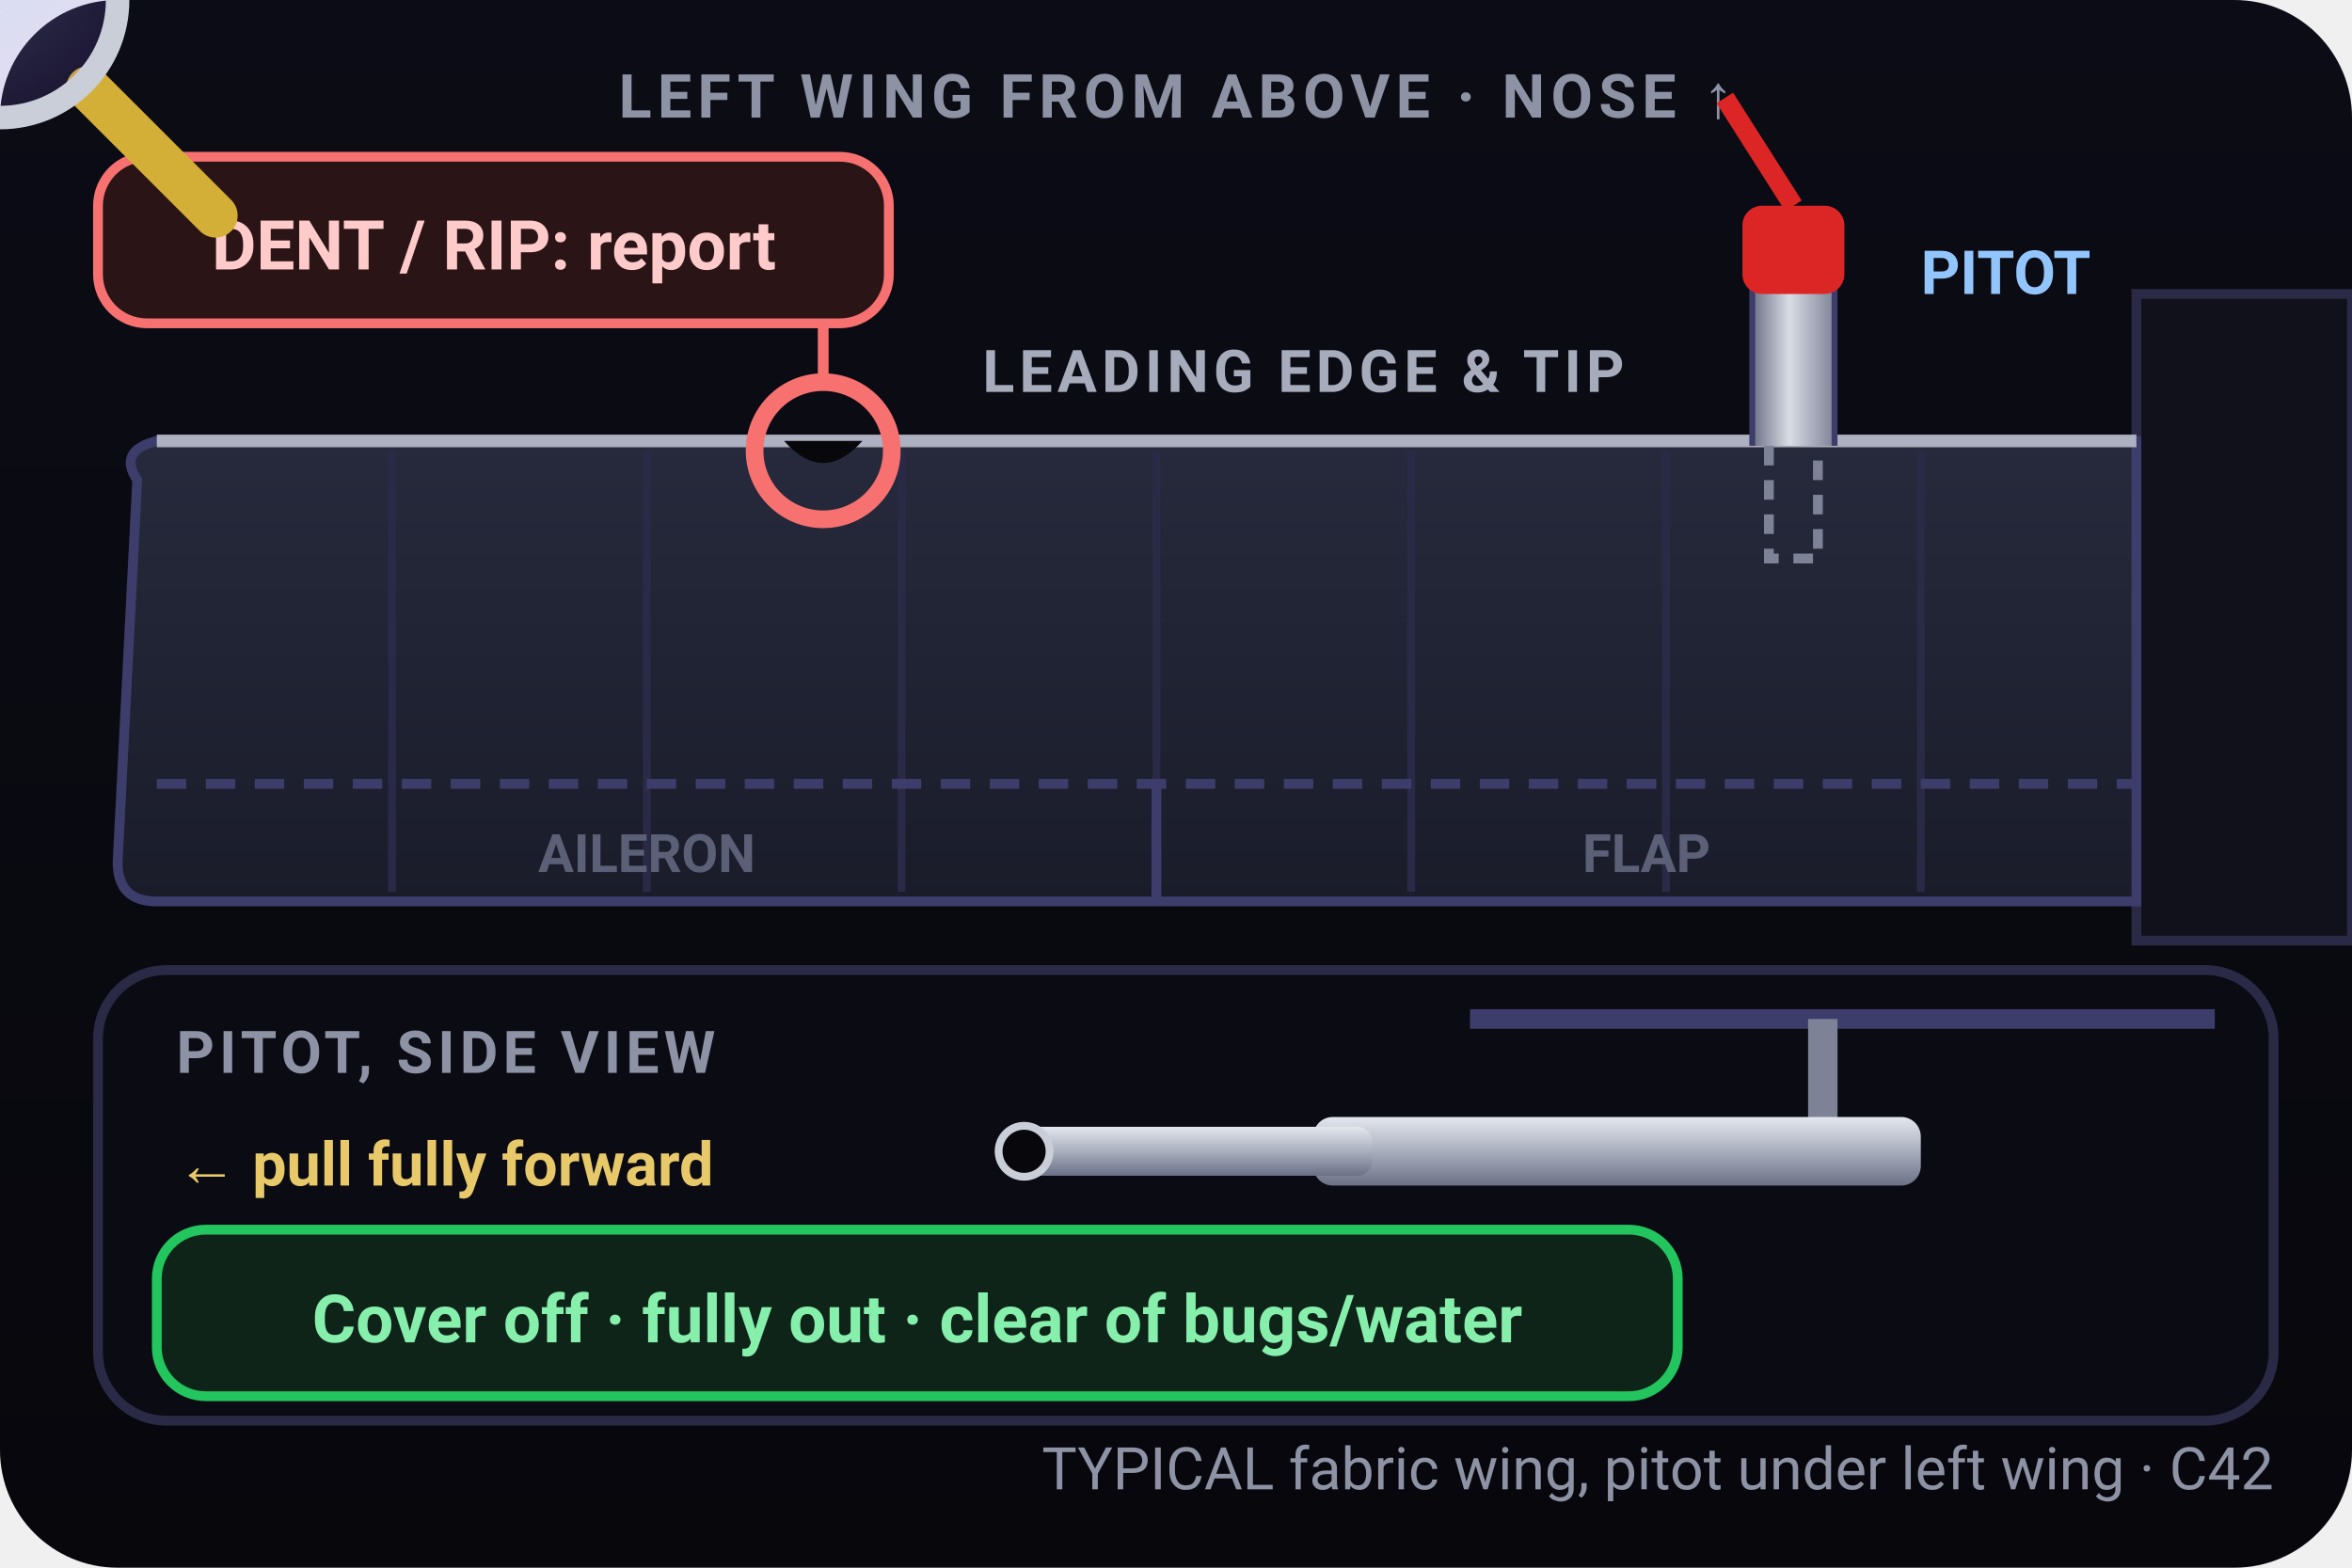
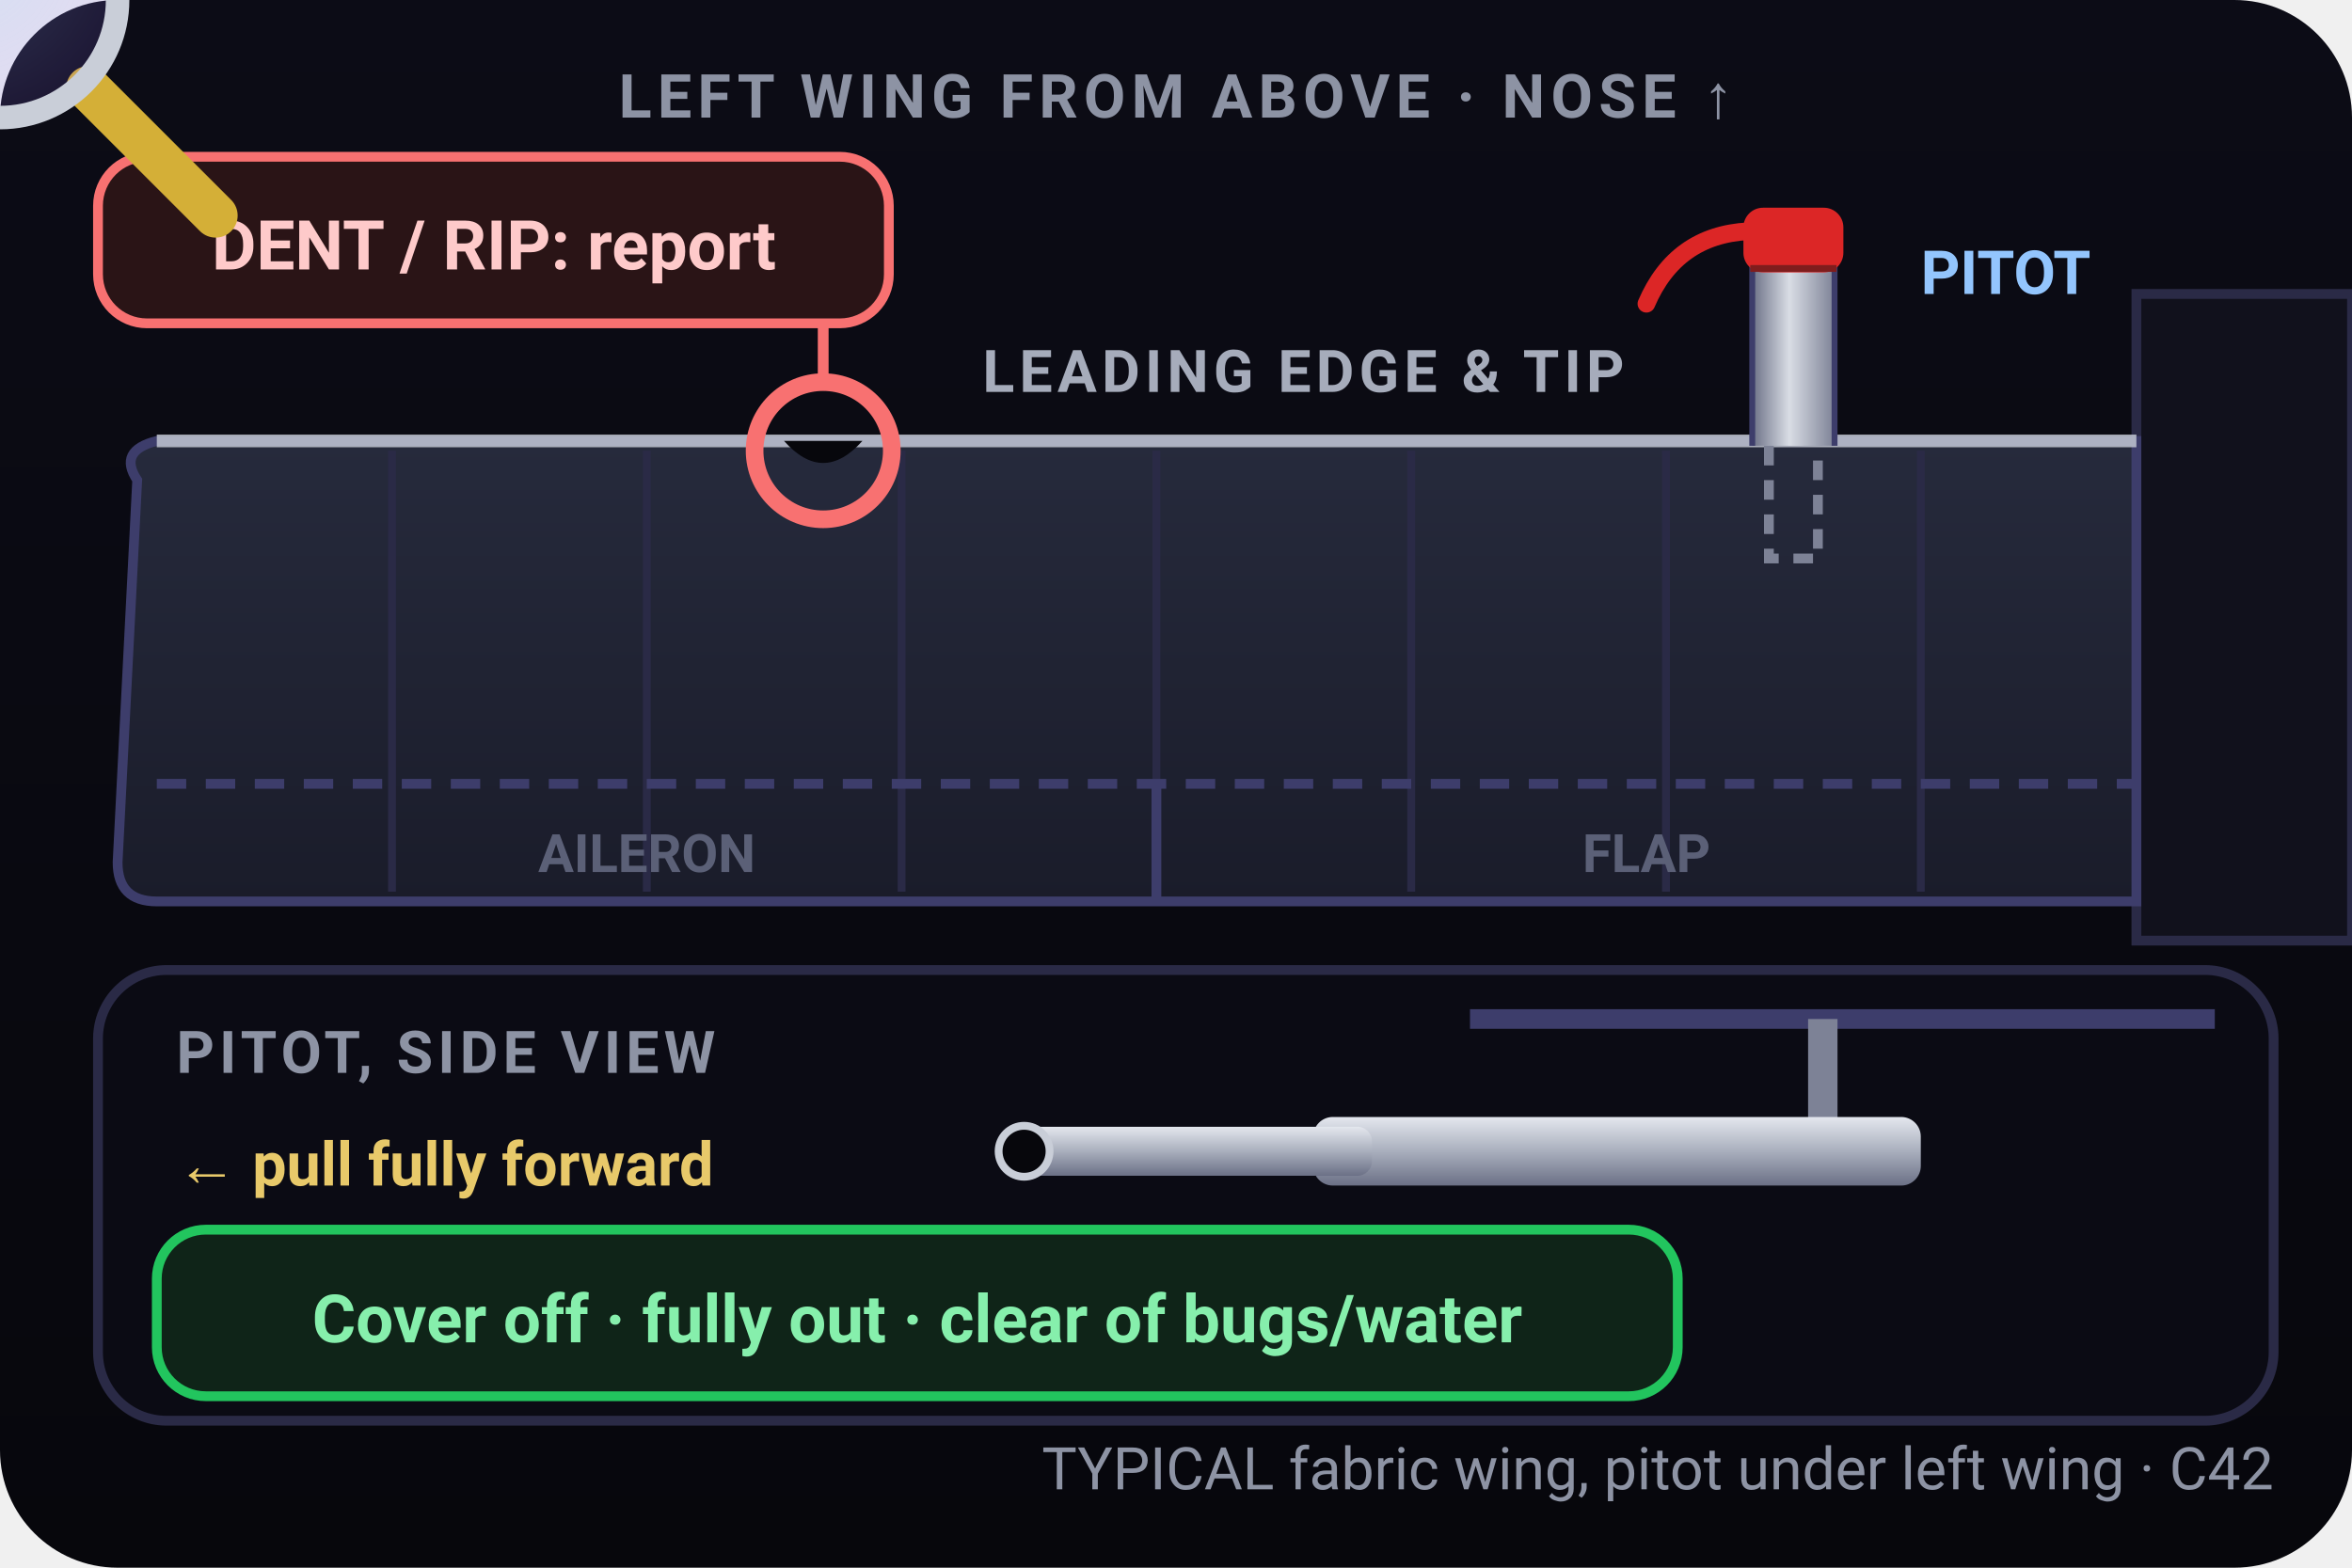
<svg xmlns="http://www.w3.org/2000/svg" viewBox="0 0 240 160" role="img" aria-label="Typical C42 left wing from above: a magnifier runs along the leading edge to the tip and finds a dent to report; then the pitot tube under the left wing has its cover removed, is pulled fully forward and is checked clear of insects and water">
  <defs>
    <linearGradient id="bg" x1="0" y1="0" x2="0" y2="1">
      <stop offset="0" stop-color="#0c0c16" />
      <stop offset="1" stop-color="#07070c" />
    </linearGradient>
    <linearGradient id="metal" x1="0" y1="0" x2="0" y2="1">
      <stop offset="0" stop-color="#e4e7ee" />
      <stop offset=".5" stop-color="#a9afbd" />
      <stop offset="1" stop-color="#6b7086" />
    </linearGradient>
    <linearGradient id="metalh" x1="0" y1="0" x2="1" y2="0">
      <stop offset="0" stop-color="#6b7086" />
      <stop offset=".45" stop-color="#d9dde5" />
      <stop offset="1" stop-color="#7d8296" />
    </linearGradient>
    <linearGradient id="skin" x1="0" y1="0" x2="0" y2="1">
      <stop offset="0" stop-color="#2a2d3d" />
      <stop offset="1" stop-color="#171822" />
    </linearGradient>
    <linearGradient id="fab" x1="0" y1="0" x2="0" y2="1">
      <stop offset="0" stop-color="#262a3c" />
      <stop offset="1" stop-color="#1a1c2a" />
    </linearGradient>
    <radialGradient id="glass" cx=".35" cy=".3" r=".8">
      <stop offset="0" stop-color="#93c5fd" stop-opacity=".28" />
      <stop offset="1" stop-color="#8b5cf6" stop-opacity=".12" />
    </radialGradient>
    <clipPath id="fwd">
      <rect x="150" y="0" width="60" height="45.5" />
    </clipPath>
  </defs>
  <style>
  text{font-family:system-ui,-apple-system,"Segoe UI",Roboto,Arial,sans-serif}
  .lens{animation:lens 4s linear infinite}
  .dent{transform-origin:84px 46px;animation:dent 4s ease-out infinite}
  .dl{animation:dl 4s linear infinite}
  .le{animation:le 4s linear infinite}
  .cover{transform-box:fill-box;transform-origin:center;animation:cover 4s ease-in infinite}
  .tube{animation:tube 4s ease-in-out infinite}
  .tubev{animation:tubev 4s ease-in-out infinite}
  .pz{animation:pz 4s linear infinite}
  .pok{animation:pok 4s linear infinite}
  @keyframes lens{0%{transform:translate(206px,47px);opacity:0}4%{opacity:1}44%{transform:translate(24px,47px);opacity:1}49%,100%{transform:translate(24px,47px);opacity:0}}
  @keyframes dent{0%,25%{opacity:0;transform:scale(.4)}28%{opacity:1;transform:scale(1.25)}32%{transform:scale(1)}100%{opacity:1;transform:scale(1)}}
  @keyframes dl{0%,27%{opacity:0}31%,100%{opacity:1}}
  @keyframes le{0%,2%{opacity:.25}6%,46%{opacity:1}52%,100%{opacity:.25}}
  @keyframes pz{0%,46%{opacity:.18}52%,97%{opacity:1}100%{opacity:.18}}
-   @keyframes cover{0%,52%{transform:translate(0,0);opacity:1}62%{transform:translate(-10px,6px) rotate(-25deg);opacity:0}100%{opacity:0}}
-   @keyframes tube{0%,62%{transform:translateX(16px)}74%,100%{transform:translateX(0)}}
-   @keyframes tubev{0%,62%{transform:translateY(12px)}74%,100%{transform:translateY(0)}}
+   @keyframes cover{0%,50%{transform:translate(0,0);opacity:1}57%{transform:translate(0,-9px);opacity:1}64%{transform:translate(-9px,-4px) rotate(-30deg);opacity:0}100%{opacity:0}}
+   @keyframes tube{0%,64%{transform:translateX(16px)}74%,100%{transform:translateX(0)}}
+   @keyframes tubev{0%,64%{transform:translateY(12px)}74%,100%{transform:translateY(0)}}
  @keyframes pok{0%,74%{opacity:0}78%,97%{opacity:1}100%{opacity:0}}
  @media (prefers-reduced-motion:reduce){*{animation:none!important}.lens,.cover{display:none}}
</style>
  <rect width="240" height="160" rx="12" fill="url(#bg)" />
  <text x="120" y="12" text-anchor="middle" font-size="6.2" font-weight="700" letter-spacing=".6" fill="#8d93a4">LEFT WING FROM ABOVE · NOSE ↑</text>
  <rect x="218" y="30" width="22" height="66" fill="#11111c" stroke="#2a2a46" />
  <path d="M14 49 Q12 46 16 45 L218 45 L218 92 L16 92 Q12 92 12 88Z" fill="url(#fab)" stroke="#3d3d6b" />
  <g stroke="#2a2a46" stroke-width=".8">
    <path d="M40 46 V91 M66 46 V91 M92 46 V91 M118 46 V91 M144 46 V91 M170 46 V91 M196 46 V91" />
  </g>
  <path d="M16 80 H218" stroke="#3d3d6b" stroke-dasharray="3 2" />
  <path d="M118 80 V92" stroke="#3d3d6b" />
  <text x="66" y="89" text-anchor="middle" font-size="5.4" font-weight="700" fill="#5b6077">AILERON</text>
  <text x="168" y="89" text-anchor="middle" font-size="5.4" font-weight="700" fill="#5b6077">FLAP</text>
  <g class="le">
    <path d="M16 45 H218" stroke="#c9ced8" stroke-width="1.3" stroke-opacity=".8" />
    <text x="133" y="40" text-anchor="middle" font-size="6" font-weight="700" letter-spacing=".5" fill="#a6acbb">LEADING EDGE &amp; TIP</text>
  </g>
  <path d="M80 45 Q84 49.5 88 45Z" fill="#07070c" />
  <g class="dent">
    <circle cx="84" cy="46" r="7" fill="none" stroke="#f87171" stroke-width="1.8" />
  </g>
  <g class="dl">
    <path d="M84 39 V33" stroke="#f87171" stroke-width="1.1" />
    <g>
      <rect x="10.0" y="16" width="80.7" height="17" rx="5" fill="#2a1416" stroke="#f87171" />
      <text x="50.4" y="27.5" text-anchor="middle" font-size="7" font-weight="700" fill="#fecaca">DENT / RIP: report</text>
    </g>
  </g>
  <g>
    <rect x="180.5" y="45" width="5" height="12" fill="none" stroke="#7d8296" stroke-dasharray="2 1.5" />
    <g clip-path="url(#fwd)">
      <g class="tubev">
        <rect x="178.8" y="22" width="8.4" height="26" rx="1.6" fill="url(#metalh)" stroke="#3d3d6b" stroke-width=".6" />
        <g class="cover">
-           <rect x="177.8" y="21" width="10.4" height="9" rx="2" fill="#dc2626" />
-           <path d="M183 21 L176 10" stroke="#dc2626" stroke-width="2" />
+           <rect x="177.9" y="21.2" width="10.2" height="6.6" rx="2" fill="#dc2626" />
+           <path d="M178.6 27.4 H187.4" stroke="#7f1d1d" stroke-width=".7" />
+           <path d="M178.4 23.6 Q171 24 168 31" fill="none" stroke="#dc2626" stroke-width="1.8" stroke-linecap="round" />
        </g>
      </g>
    </g>
    <text x="196" y="30" font-size="6.2" font-weight="700" fill="#93c5fd">PITOT</text>
  </g>
  <g class="pz">
    <rect x="10" y="99" width="222" height="46" rx="7" fill="#0b0b14" stroke="#2a2a46" />
    <text x="18" y="109.5" font-size="6" font-weight="700" letter-spacing=".5" fill="#8d93a4">PITOT, SIDE VIEW</text>
    <path d="M150 104 H226" stroke="#3d3d6b" stroke-width="2" />
    <path d="M186 104 V116" stroke="#7d8296" stroke-width="3" />
    <rect x="134" y="114" width="62" height="7" rx="2" fill="url(#metal)" />
    <g class="tube">
      <rect x="104" y="115" width="36" height="5" rx="1.5" fill="url(#metal)" />
    </g>
    <g class="tube">
      <circle cx="104.5" cy="117.5" r="2.6" fill="#07070c" stroke="#c9ced8" stroke-width=".8" />
    </g>
    <text x="18" y="121" font-size="6.2" font-weight="700" fill="#e8c96a">← pull fully forward</text>
  </g>
  <g class="pok">
    <g>
      <rect x="16.0" y="125.5" width="155.2" height="17" rx="5" fill="#0f2418" stroke="#22c55e" />
      <text x="93.6" y="137.0" text-anchor="middle" font-size="6.8" font-weight="700" fill="#86efac">Cover off · fully out · clear of bugs/water</text>
    </g>
  </g>
  <g class="lens">
    <g class="lensin">
      <path d="M9 9 L22 22" stroke="#d4af37" stroke-width="4.5" stroke-linecap="round" />
      <circle r="12" fill="url(#glass)" stroke="#c9ced8" stroke-width="2.4" />
      <path d="M-7 -4.5 A8 8 0 0 1 -2 -8.5" fill="none" stroke="#fff" stroke-width="1.4" stroke-linecap="round" opacity=".8" />
    </g>
  </g>
  <text x="232" y="152" text-anchor="end" font-size="6" fill="#8d93a4">TYPICAL fabric wing, pitot under left wing · C42</text>
</svg>
